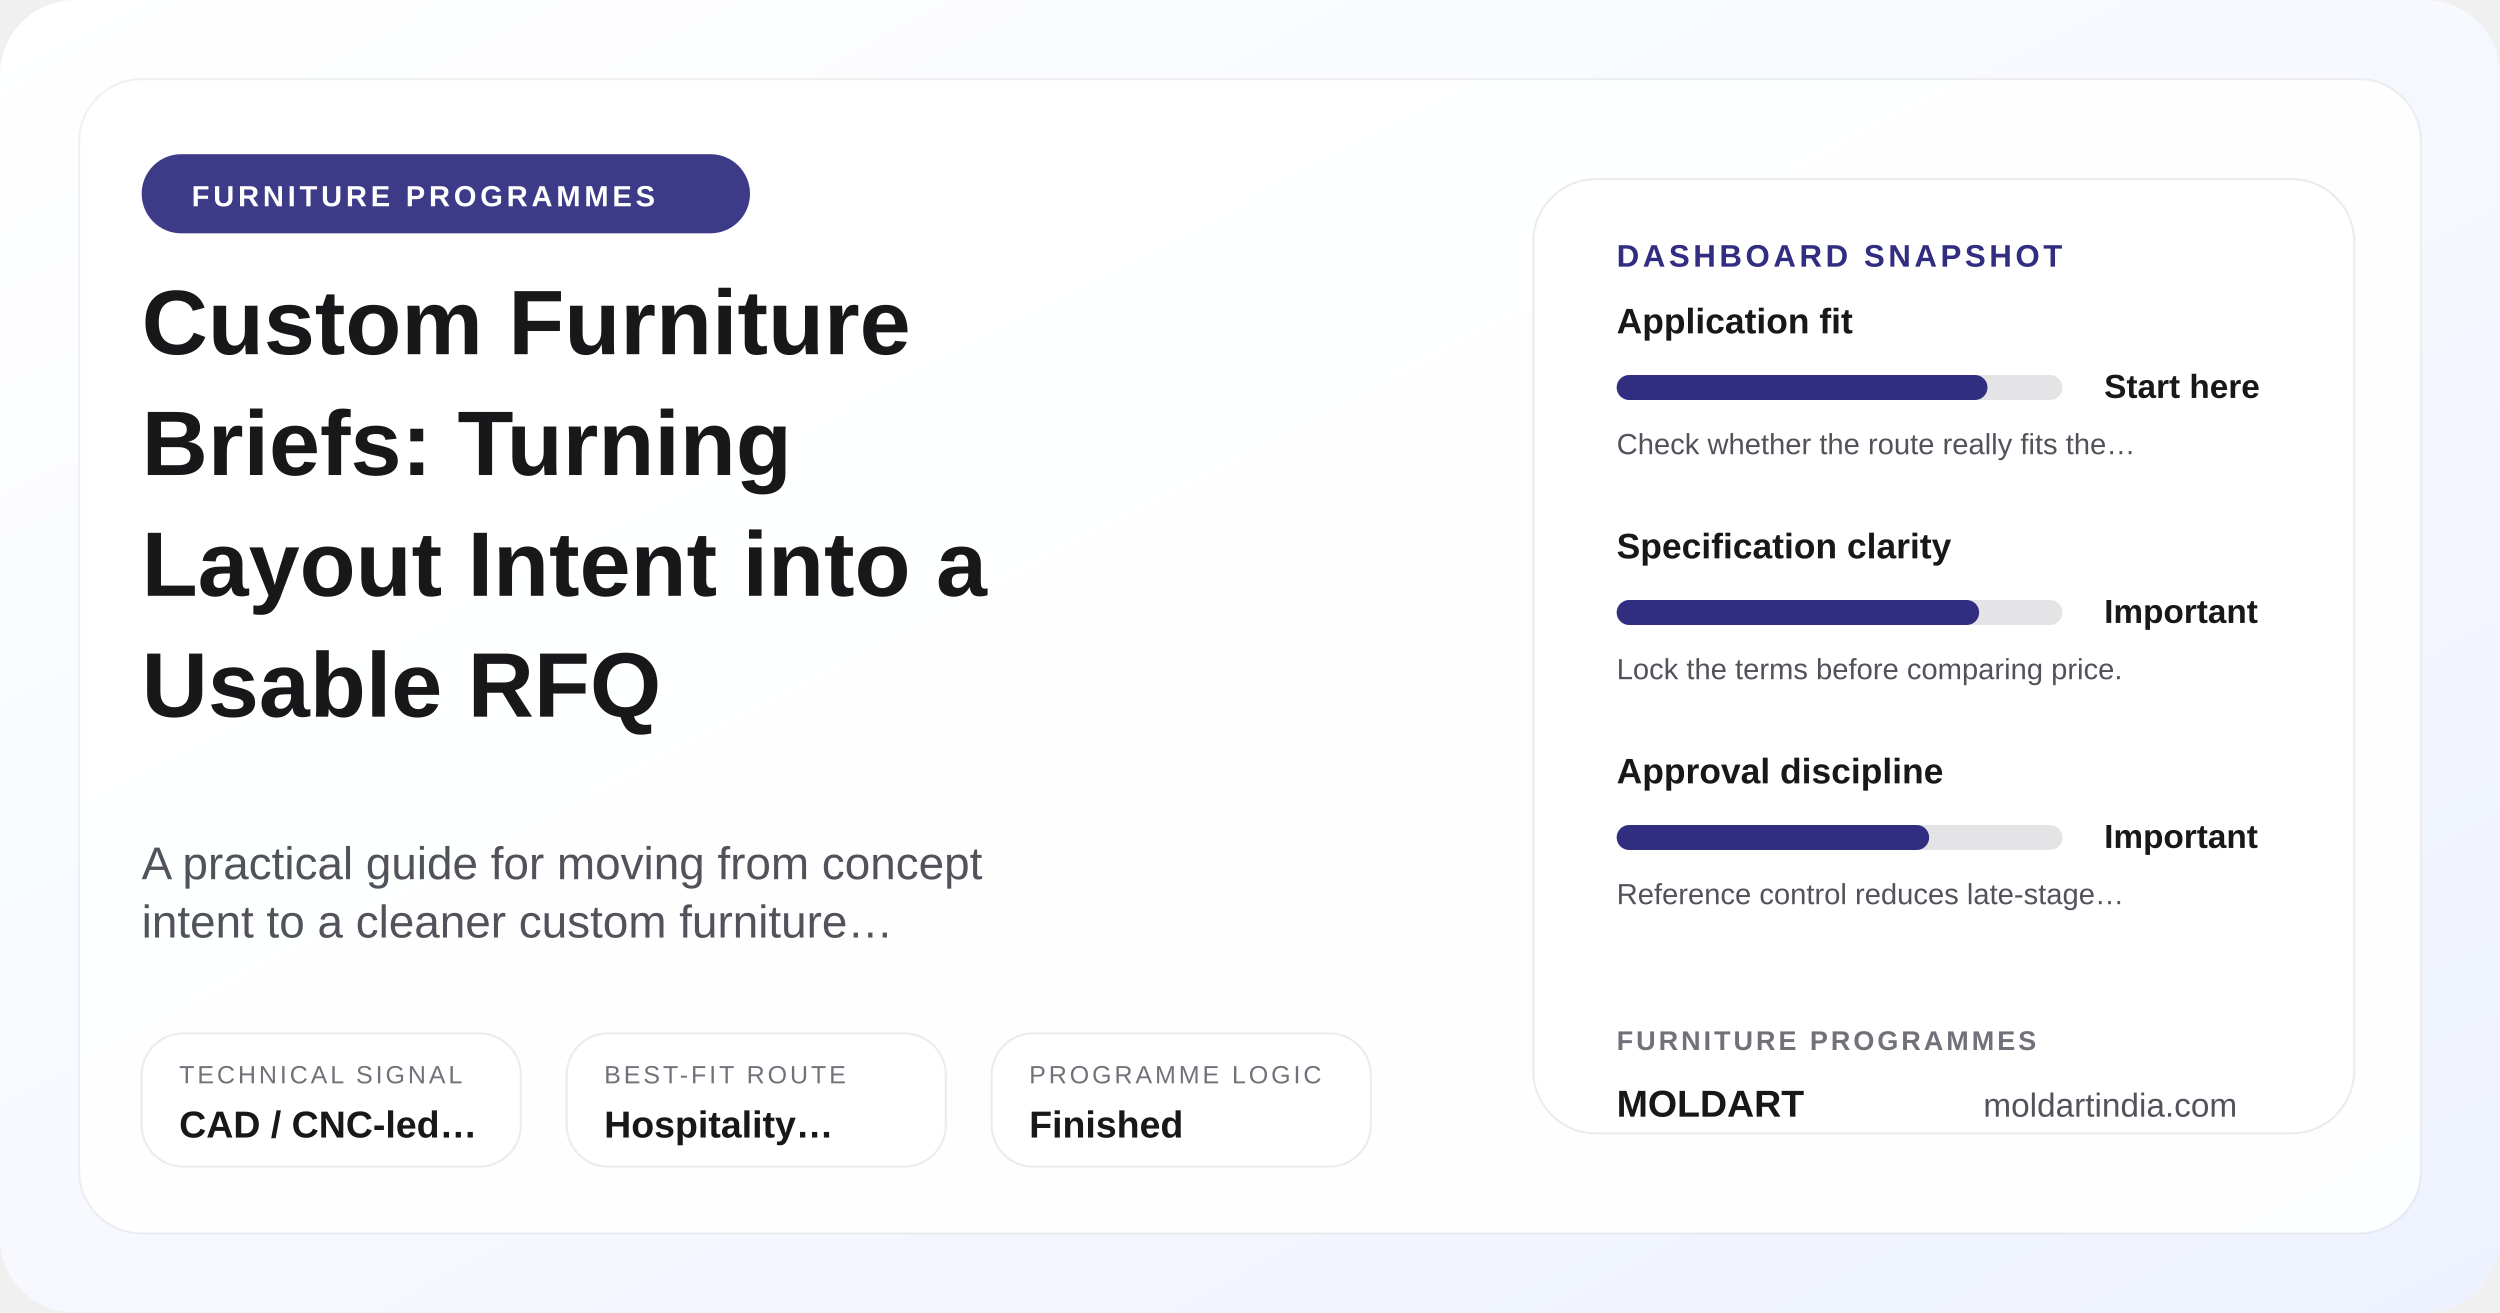
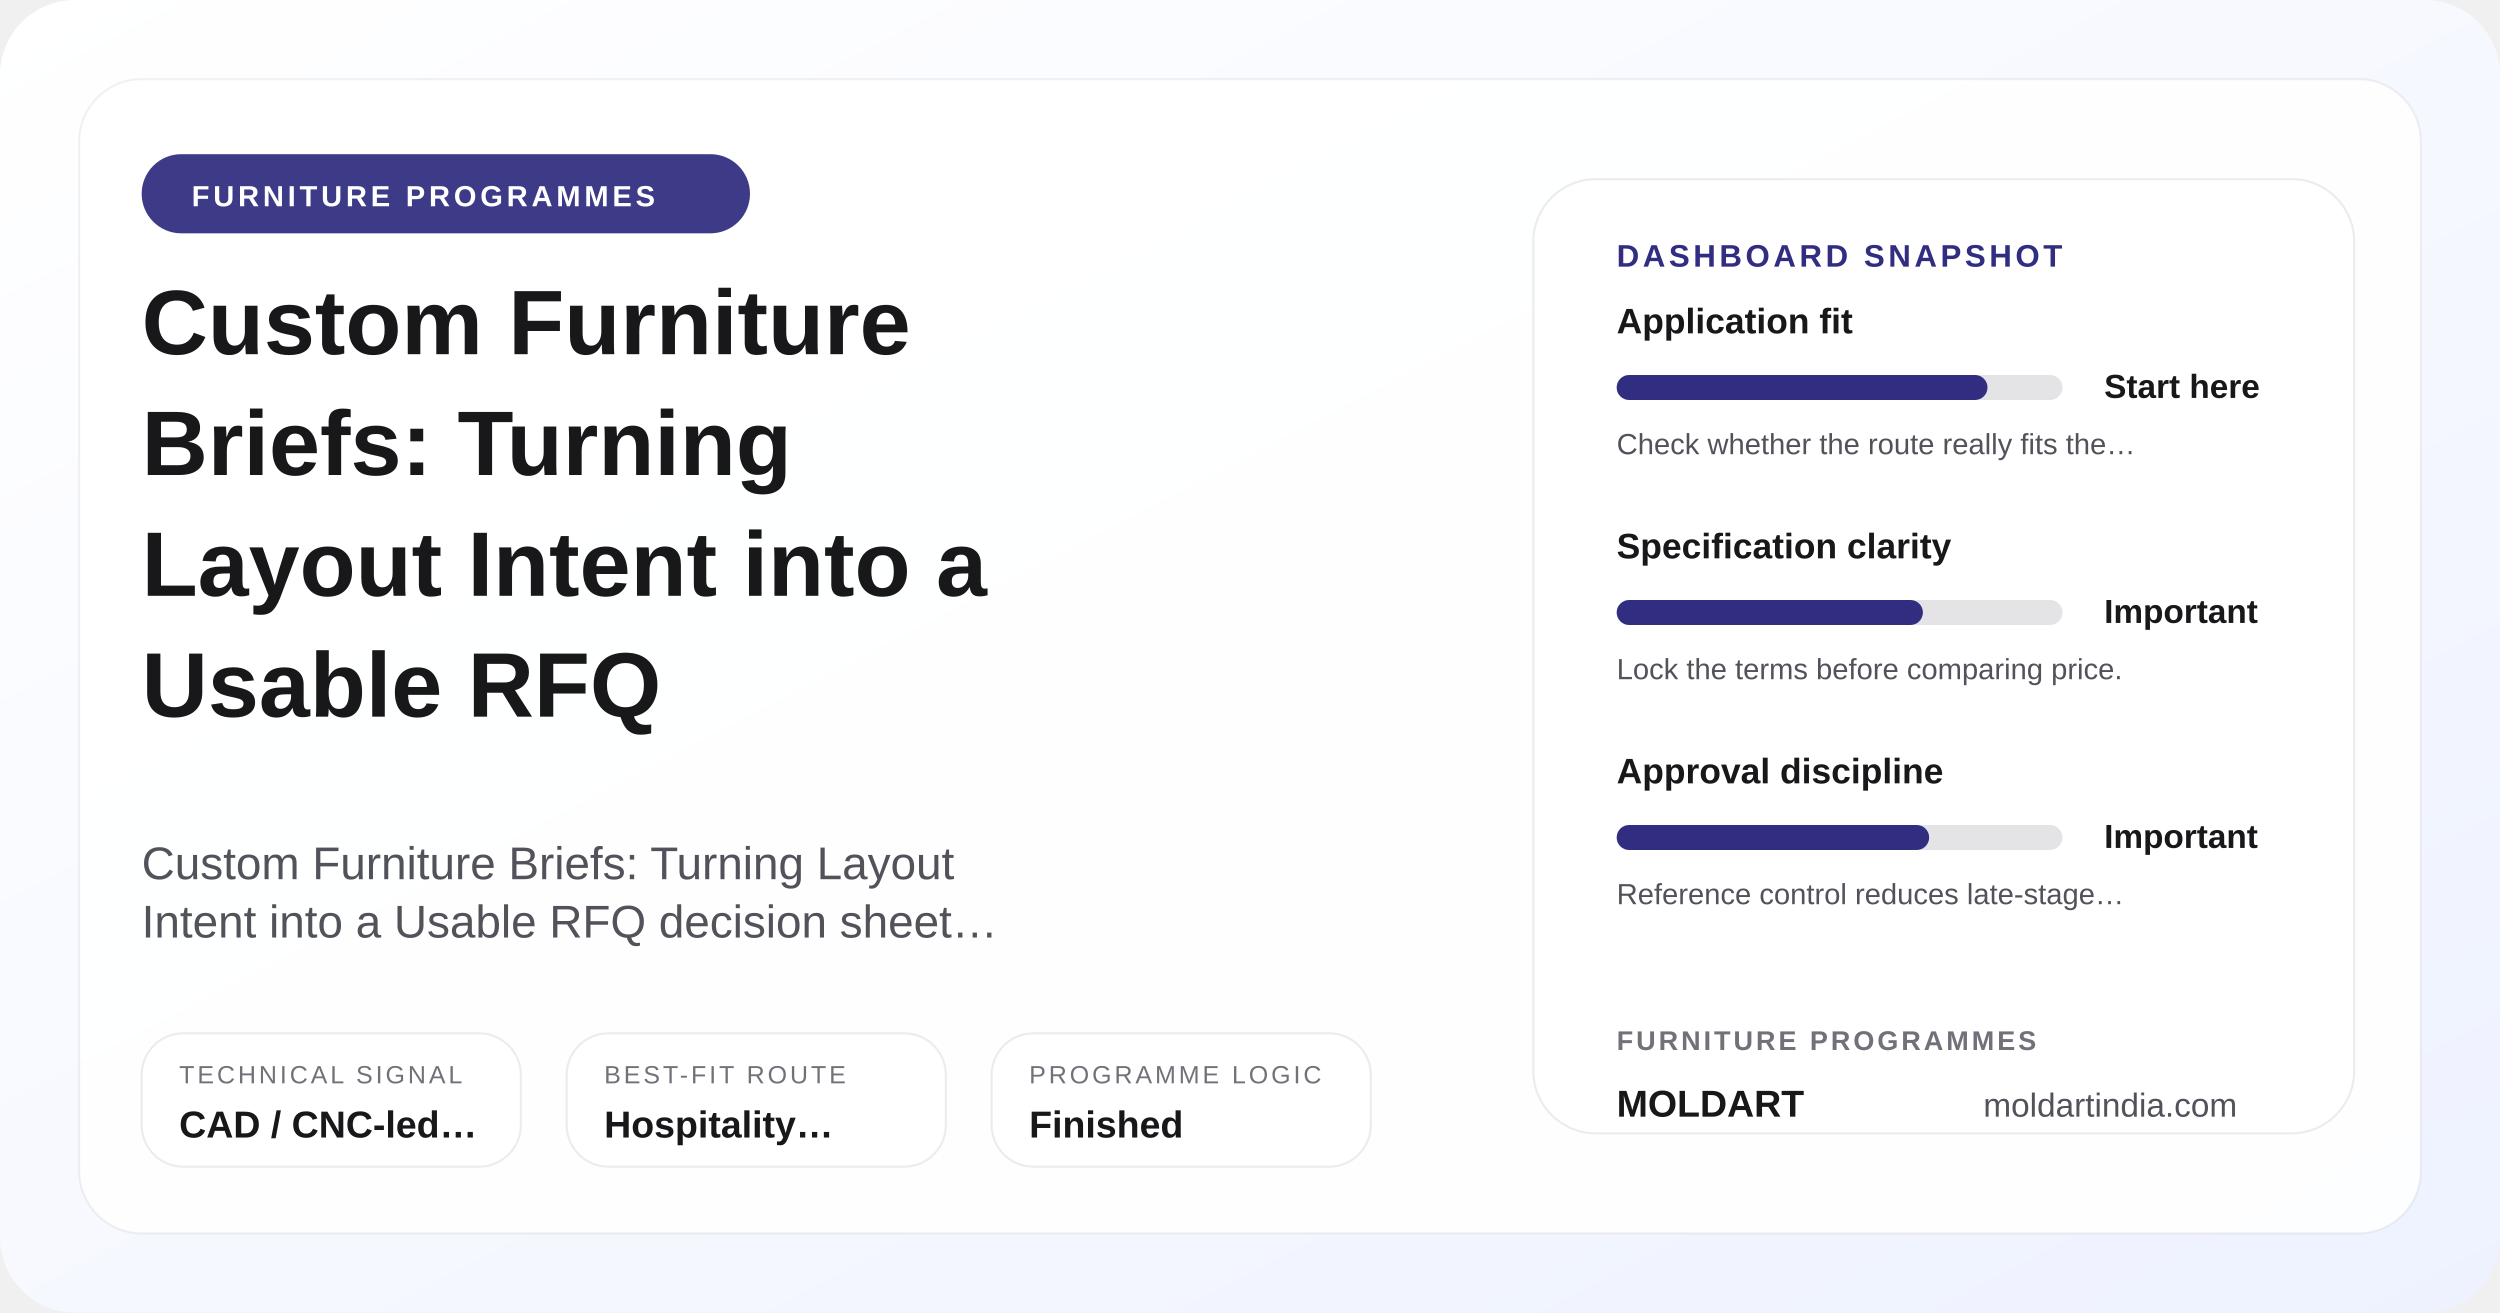
<svg xmlns="http://www.w3.org/2000/svg" width="1200" height="630" viewBox="0 0 1200 630" role="img" aria-label="Custom Furniture Briefs: Turning Layout Intent into a Usable RFQ">
  <defs>
    <linearGradient id="posterGrad-custom-furniture-brief-guide" x1="0%" y1="0%" x2="100%" y2="100%">
      <stop offset="0%" stop-color="#ffffff" />
      <stop offset="100%" stop-color="#eef2ff" />
    </linearGradient>
  </defs>
  <rect width="1200" height="630" rx="36" fill="url(#posterGrad-custom-furniture-brief-guide)" />
  <rect x="38" y="38" width="1124" height="554" rx="30" fill="rgba(255,255,255,0.9)" stroke="rgba(24,24,27,0.06)" />
  <circle cx="1072" cy="110" r="18" fill="#c7d2fe" />
  <circle cx="1036" cy="110" r="8" fill="#312e81" />
  <rect x="68" y="74" width="292" height="38" rx="19" fill="#312e81" opacity="0.94" />
  <text x="92" y="99" font-family="Arial, sans-serif" font-size="14" font-weight="700" fill="#ffffff" letter-spacing="1.8">FURNITURE PROGRAMMES</text>
  <text x="68" y="170" font-family="Arial, sans-serif" font-size="44" font-weight="700" fill="#18181b">Custom Furniture</text>
  <text x="68" y="228" font-family="Arial, sans-serif" font-size="44" font-weight="700" fill="#18181b">Briefs: Turning</text>
  <text x="68" y="286" font-family="Arial, sans-serif" font-size="44" font-weight="700" fill="#18181b">Layout Intent into a</text>
  <text x="68" y="344" font-family="Arial, sans-serif" font-size="44" font-weight="700" fill="#18181b">Usable RFQ</text>
-   <text x="68" y="422" font-family="Arial, sans-serif" font-size="22" fill="#52525b">A practical guide for moving from concept</text>
-   <text x="68" y="450" font-family="Arial, sans-serif" font-size="22" fill="#52525b">intent to a cleaner custom furniture…</text>
+   <text x="68" y="422" font-family="Arial, sans-serif" font-size="22" fill="#52525b">Custom Furniture Briefs: Turning Layout</text>
+   <text x="68" y="450" font-family="Arial, sans-serif" font-size="22" fill="#52525b">Intent into a Usable RFQ decision sheet…</text>
  <rect x="68" y="496" width="182" height="64" rx="20" fill="rgba(255,255,255,0.94)" stroke="rgba(24,24,27,0.08)" />
  <text x="86" y="520" font-family="Arial, sans-serif" font-size="12" fill="#71717a" letter-spacing="1.4">TECHNICAL SIGNAL</text>
  <text x="86" y="546" font-family="Arial, sans-serif" font-size="18" font-weight="700" fill="#18181b">CAD / CNC-led…</text>
  <rect x="272" y="496" width="182" height="64" rx="20" fill="rgba(255,255,255,0.94)" stroke="rgba(24,24,27,0.08)" />
  <text x="290" y="520" font-family="Arial, sans-serif" font-size="12" fill="#71717a" letter-spacing="1.4">BEST-FIT ROUTE</text>
  <text x="290" y="546" font-family="Arial, sans-serif" font-size="18" font-weight="700" fill="#18181b">Hospitality…</text>
  <rect x="476" y="496" width="182" height="64" rx="20" fill="rgba(255,255,255,0.94)" stroke="rgba(24,24,27,0.08)" />
  <text x="494" y="520" font-family="Arial, sans-serif" font-size="12" fill="#71717a" letter-spacing="1.4">PROGRAMME LOGIC</text>
  <text x="494" y="546" font-family="Arial, sans-serif" font-size="18" font-weight="700" fill="#18181b">Finished</text>
  <rect x="736" y="86" width="394" height="458" rx="30" fill="#ffffff" stroke="rgba(24,24,27,0.08)" />
  <text x="776" y="128" font-family="Arial, sans-serif" font-size="15" font-weight="700" fill="#312e81" letter-spacing="1.7">DASHBOARD SNAPSHOT</text>
  <text x="776" y="160" font-family="Arial, sans-serif" font-size="17" font-weight="700" fill="#18181b">Application fit</text>
  <rect x="776" y="180" width="214" height="12" rx="6" fill="#e4e4e7" />
  <rect x="776" y="180" width="178" height="12" rx="6" fill="#312e81" />
  <text x="1010" y="191" font-family="Arial, sans-serif" font-size="16" font-weight="700" fill="#18181b">Start here</text>
  <text x="776" y="218" font-family="Arial, sans-serif" font-size="14" fill="#52525b">Check whether the route really fits the…</text>
  <text x="776" y="268" font-family="Arial, sans-serif" font-size="17" font-weight="700" fill="#18181b">Specification clarity</text>
  <rect x="776" y="288" width="214" height="12" rx="6" fill="#e4e4e7" />
-   <rect x="776" y="288" width="174" height="12" rx="6" fill="#312e81" />
+   <rect x="776" y="288" width="147" height="12" rx="6" fill="#312e81" />
  <text x="1010" y="299" font-family="Arial, sans-serif" font-size="16" font-weight="700" fill="#18181b">Important</text>
  <text x="776" y="326" font-family="Arial, sans-serif" font-size="14" fill="#52525b">Lock the terms before comparing price.</text>
  <text x="776" y="376" font-family="Arial, sans-serif" font-size="17" font-weight="700" fill="#18181b">Approval discipline</text>
  <rect x="776" y="396" width="214" height="12" rx="6" fill="#e4e4e7" />
  <rect x="776" y="396" width="150" height="12" rx="6" fill="#312e81" />
  <text x="1010" y="407" font-family="Arial, sans-serif" font-size="16" font-weight="700" fill="#18181b">Important</text>
  <text x="776" y="434" font-family="Arial, sans-serif" font-size="14" fill="#52525b">Reference control reduces late-stage…</text>
  <text x="776" y="504" font-family="Arial, sans-serif" font-size="13" font-weight="700" fill="#71717a" letter-spacing="1.4">FURNITURE PROGRAMMES</text>
  <text x="776" y="536" font-family="Arial, sans-serif" font-size="18" font-weight="700" fill="#18181b">MOLDART</text>
  <text x="952" y="536" font-family="Arial, sans-serif" font-size="16" fill="#52525b">moldartindia.com</text>
</svg>
